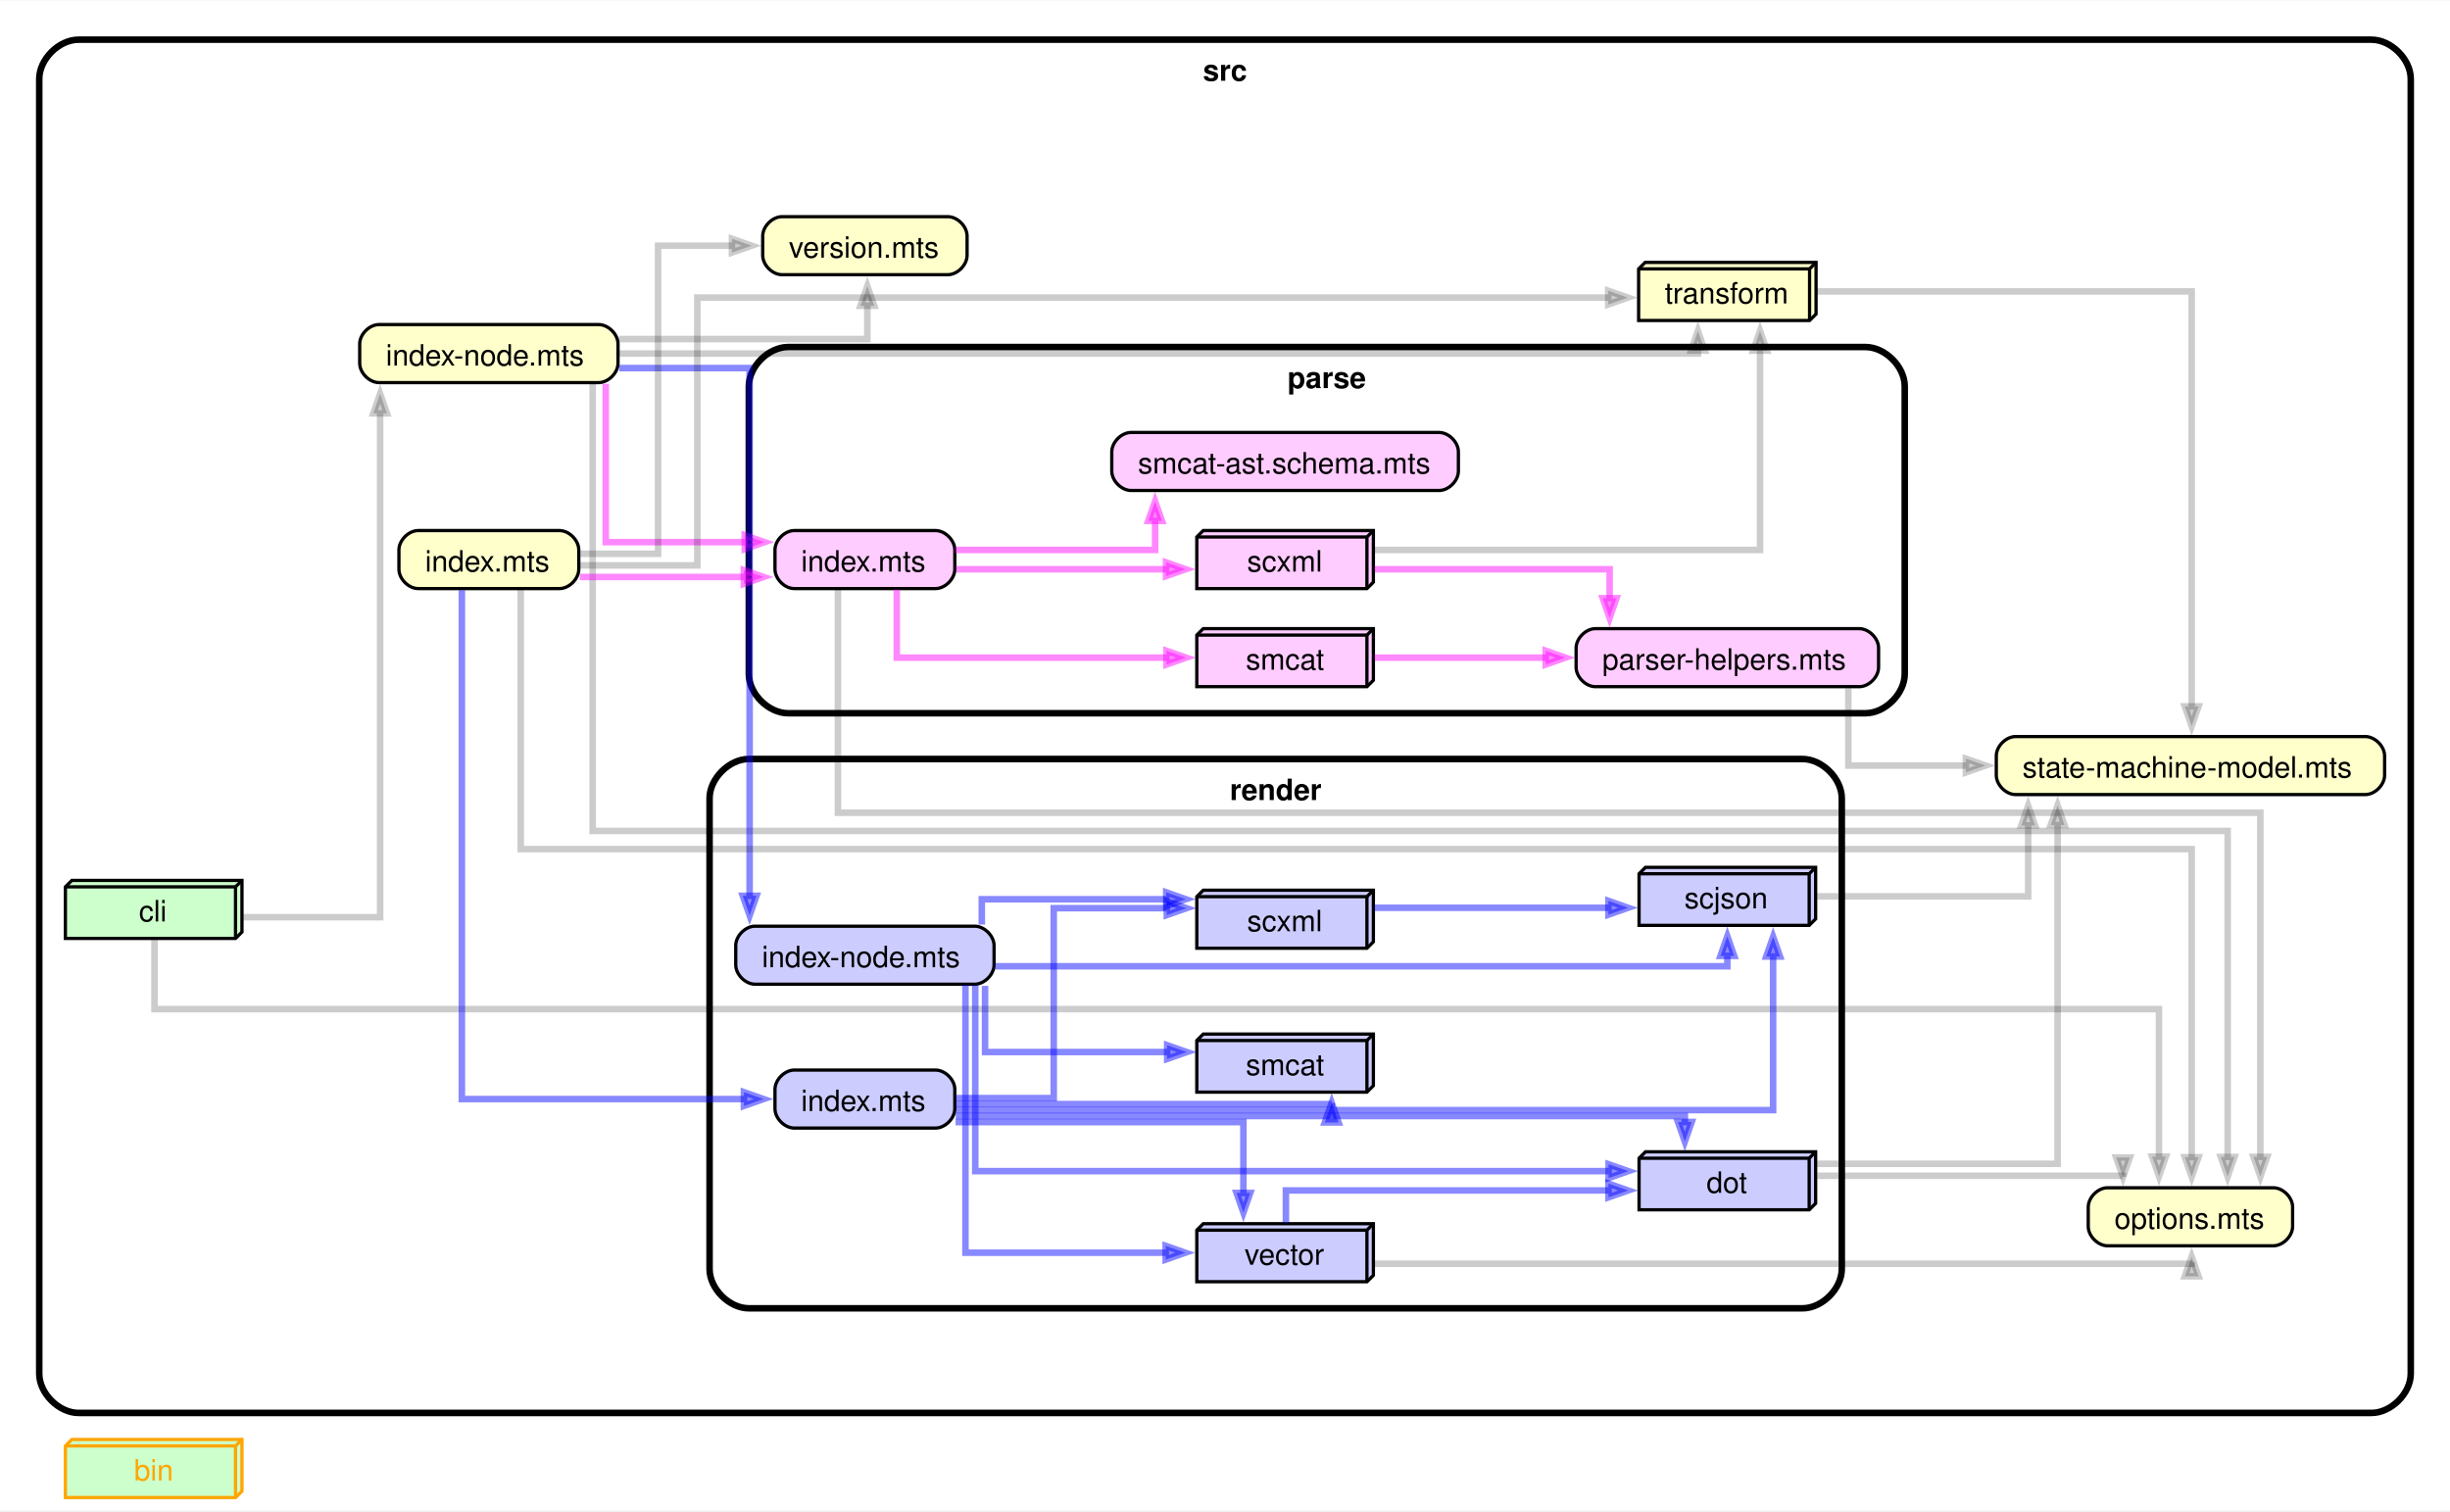
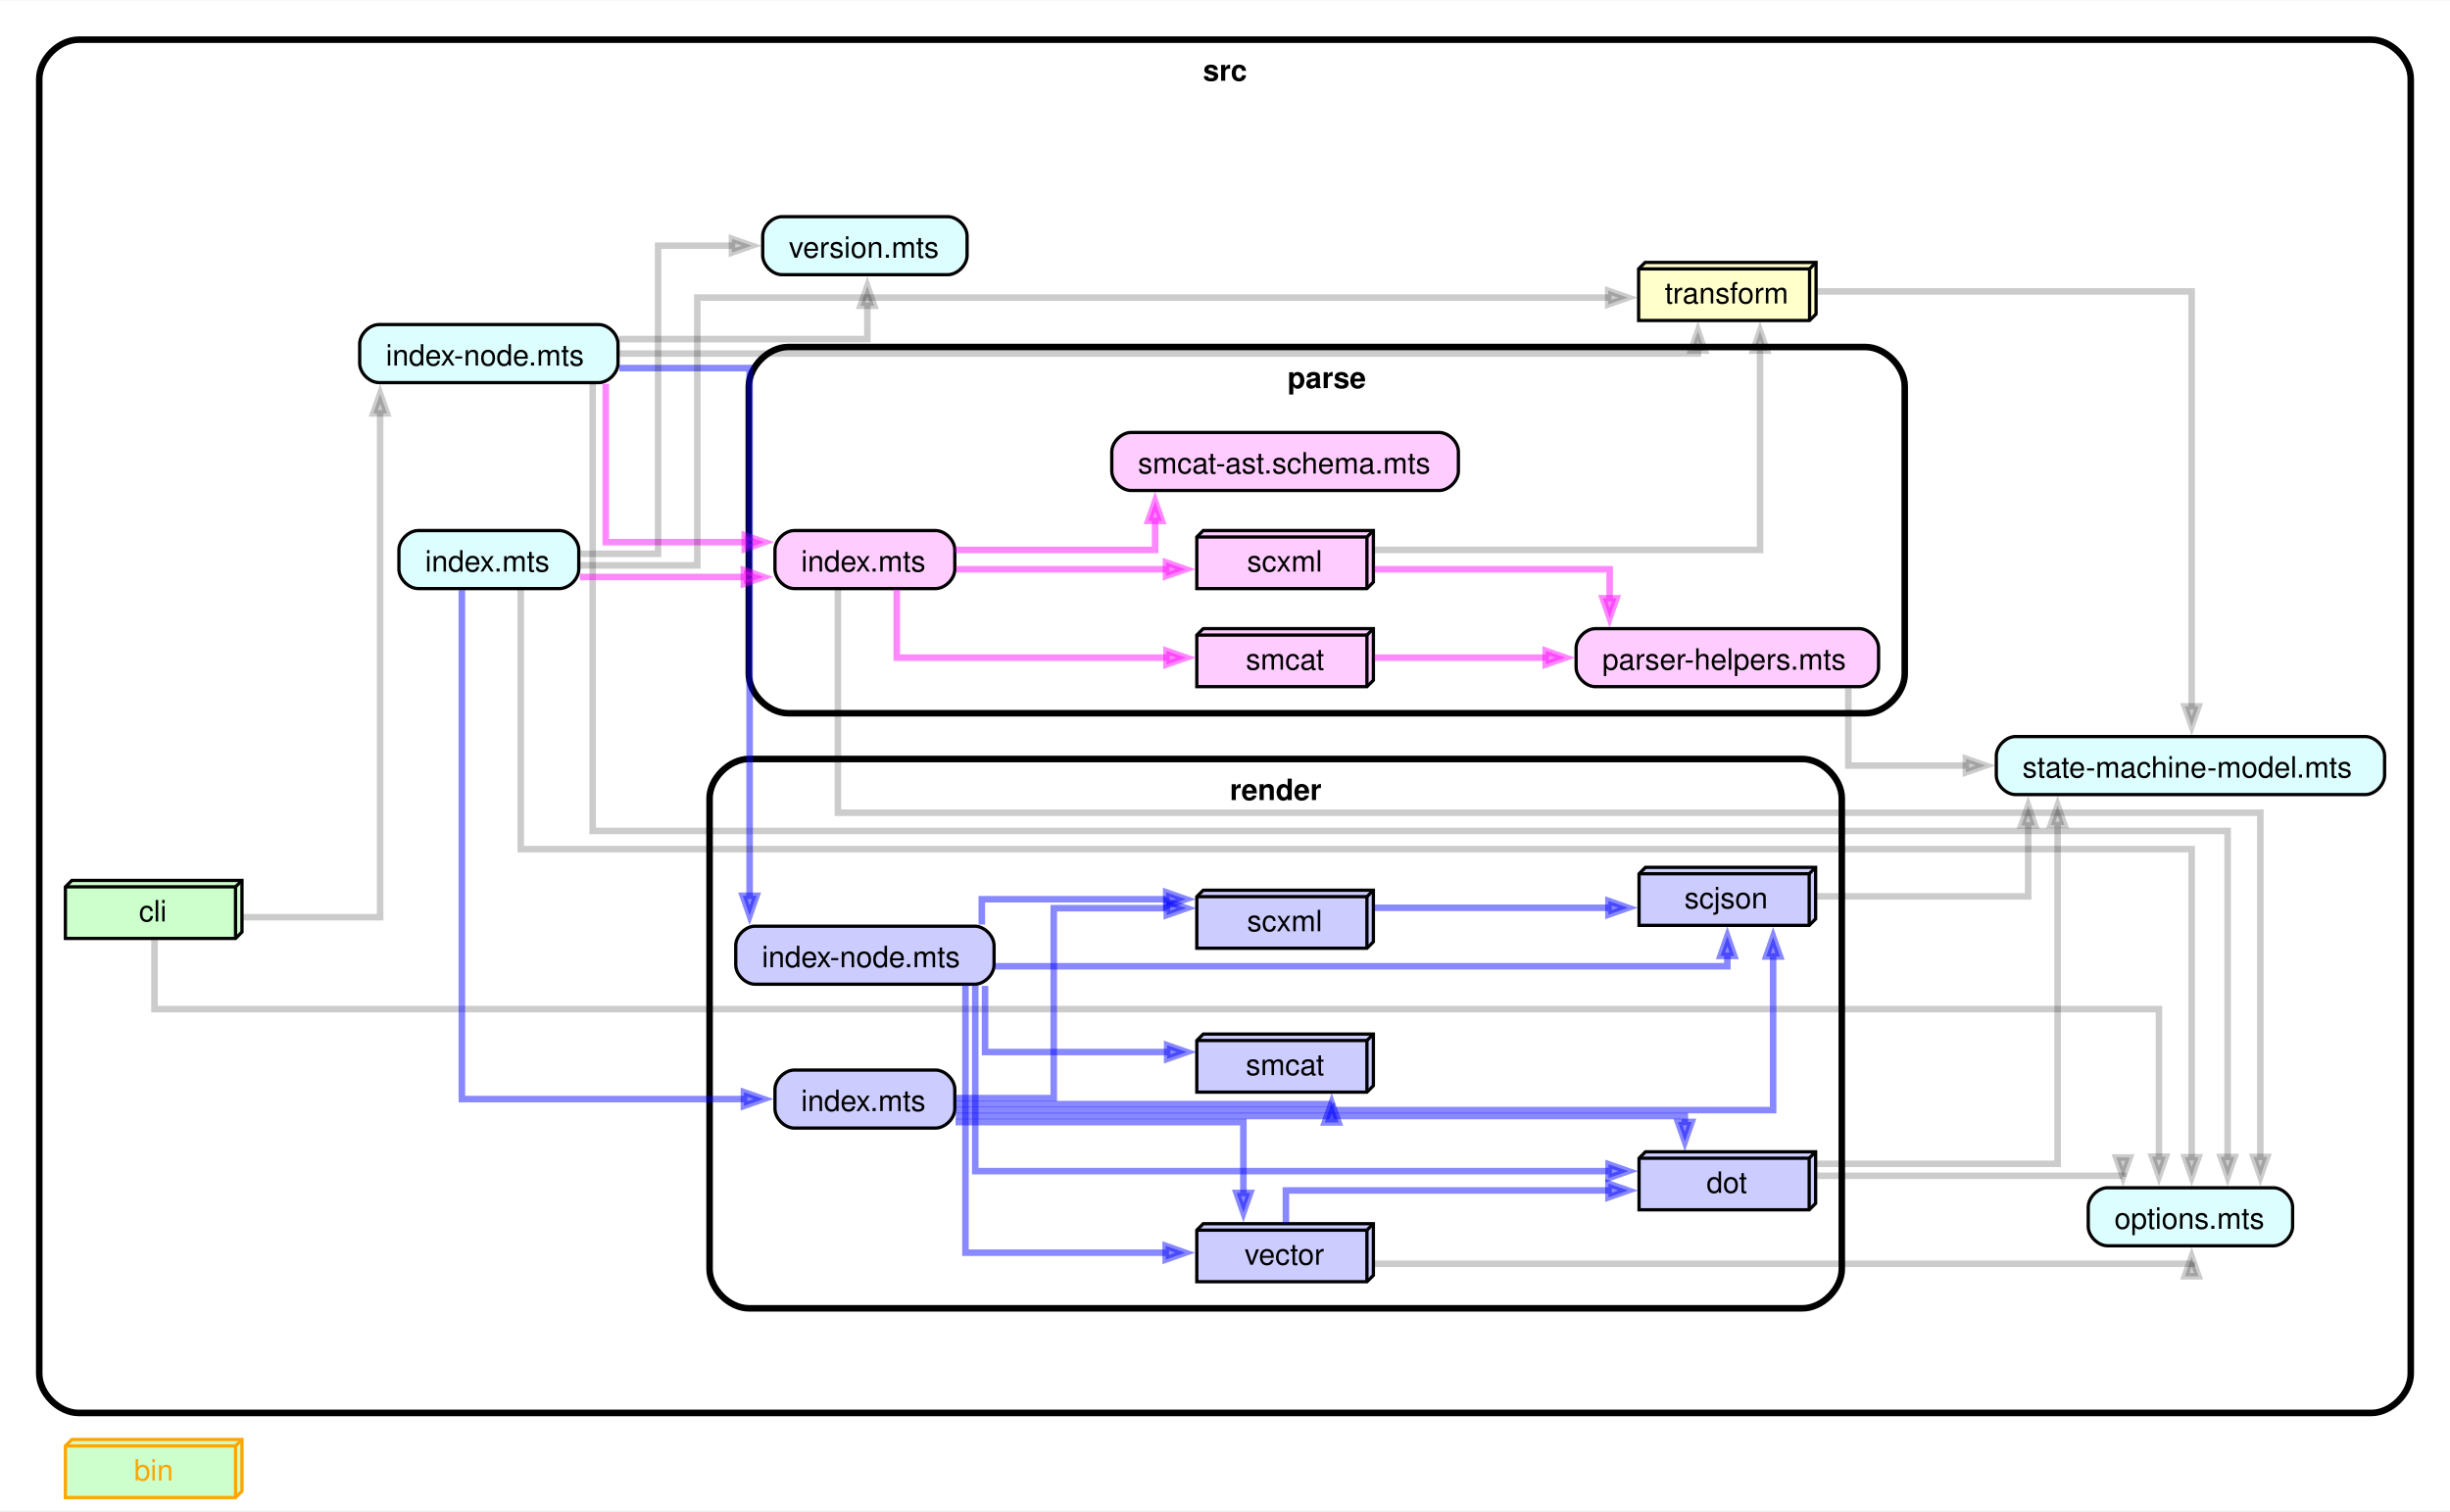
<svg xmlns="http://www.w3.org/2000/svg" xmlns:xlink="http://www.w3.org/1999/xlink" width="749pt" height="462pt" viewBox="0.00 0.00 749.25 461.88">
  <g id="graph0" class="graph" transform="scale(1 1) rotate(0) translate(4 457.88)">
    <polygon fill="white" stroke="none" points="-4,4 -4,-457.88 745.25,-457.88 745.25,4 -4,4" />
    <g id="clust1" class="cluster">
      <path fill="#ffffff" stroke="black" stroke-width="2" d="M20,-25.88C20,-25.88 721.25,-25.88 721.25,-25.88 727.25,-25.88 733.25,-31.88 733.25,-37.88 733.25,-37.88 733.25,-433.88 733.25,-433.88 733.25,-439.88 727.25,-445.88 721.25,-445.88 721.25,-445.88 20,-445.88 20,-445.88 14,-445.88 8,-439.88 8,-433.88 8,-433.88 8,-37.88 8,-37.88 8,-31.88 14,-25.88 20,-25.88" />
      <text text-anchor="middle" x="370.62" y="-433.32" font-family="Helvetica,sans-Serif" font-weight="bold" font-size="9.00">src</text>
    </g>
    <g id="clust2" class="cluster">
      <path fill="#ffffff" stroke="black" stroke-width="2" d="M237,-239.88C237,-239.88 566.5,-239.88 566.5,-239.88 572.5,-239.88 578.5,-245.88 578.5,-251.88 578.5,-251.88 578.5,-339.88 578.5,-339.88 578.5,-345.88 572.5,-351.88 566.5,-351.88 566.5,-351.88 237,-351.88 237,-351.88 231,-351.88 225,-345.88 225,-339.88 225,-339.88 225,-251.88 225,-251.88 225,-245.88 231,-239.88 237,-239.88" />
      <text text-anchor="middle" x="401.75" y="-339.32" font-family="Helvetica,sans-Serif" font-weight="bold" font-size="9.00">parse</text>
    </g>
    <g id="clust3" class="cluster">
      <path fill="#ffffff" stroke="black" stroke-width="2" d="M225,-57.88C225,-57.88 547.25,-57.88 547.25,-57.88 553.25,-57.88 559.25,-63.88 559.25,-69.88 559.25,-69.88 559.25,-213.88 559.25,-213.88 559.25,-219.88 553.25,-225.88 547.25,-225.88 547.25,-225.88 225,-225.88 225,-225.88 219,-225.88 213,-219.88 213,-213.88 213,-213.88 213,-69.88 213,-69.88 213,-63.88 219,-57.88 225,-57.88" />
      <text text-anchor="middle" x="386.12" y="-213.32" font-family="Helvetica,sans-Serif" font-weight="bold" font-size="9.00">render</text>
    </g>
    <g id="node1" class="node">
      <g id="a_node1">
        <a xlink:href="https://github.com/sverweij/state-machine-cat/blob/main/bin" xlink:title="no-orphans">
          <polygon fill="#ccffcc" stroke="orange" points="70,-17.75 17.97,-17.75 16,-15.78 16,0 68.03,0 70,-1.97 70,-17.75" />
          <polyline fill="none" stroke="orange" points="68.03,-15.78 16,-15.78" />
          <polyline fill="none" stroke="orange" points="68.03,-15.78 68.03,0" />
          <polyline fill="none" stroke="orange" points="68.03,-15.78 70,-17.75" />
          <text text-anchor="middle" x="43" y="-5.2" font-family="Helvetica,sans-Serif" font-size="9.00" fill="orange">bin</text>
        </a>
      </g>
    </g>
    <g id="node2" class="node">
      <g id="a_node2">
        <a xlink:href="https://github.com/sverweij/state-machine-cat/blob/main/src/cli" xlink:title="cli">
          <polygon fill="#ccffcc" stroke="black" points="70,-188.75 17.97,-188.75 16,-186.78 16,-171 68.03,-171 70,-172.97 70,-188.75" />
          <polyline fill="none" stroke="black" points="68.03,-186.78 16,-186.78" />
          <polyline fill="none" stroke="black" points="68.03,-186.78 68.03,-171" />
          <polyline fill="none" stroke="black" points="68.03,-186.78 70,-188.75" />
          <text text-anchor="start" x="38.5" y="-176.2" font-family="Helvetica,sans-Serif" font-size="9.00">cli</text>
        </a>
      </g>
    </g>
    <g id="node3" class="node">
      <g id="a_node3">
        <a xlink:href="https://github.com/sverweij/state-machine-cat/blob/main/src/index-node.mts" xlink:title="index-node.mts">
-           <path fill="#ffffcc" stroke="black" d="M179.08,-358.75C179.08,-358.75 111.92,-358.75 111.92,-358.75 108.96,-358.75 106,-355.79 106,-352.83 106,-352.83 106,-346.92 106,-346.92 106,-343.96 108.96,-341 111.92,-341 111.92,-341 179.08,-341 179.08,-341 182.04,-341 185,-343.96 185,-346.92 185,-346.92 185,-352.83 185,-352.83 185,-355.79 182.04,-358.75 179.08,-358.75" />
+           <path fill="#ddfeff" stroke="black" d="M179.08,-358.75C179.08,-358.75 111.92,-358.75 111.92,-358.75 108.96,-358.75 106,-355.79 106,-352.83 106,-352.83 106,-346.92 106,-346.92 106,-343.96 108.96,-341 111.92,-341 111.92,-341 179.08,-341 179.08,-341 182.04,-341 185,-343.96 185,-346.92 185,-346.92 185,-352.83 185,-352.83 185,-355.79 182.04,-358.75 179.08,-358.75" />
          <text text-anchor="start" x="114" y="-346.2" font-family="Helvetica,sans-Serif" font-size="9.00">index-node.mts</text>
        </a>
      </g>
    </g>
    <g id="edge1" class="edge">
      <path fill="none" stroke="#000000" stroke-width="2" stroke-opacity="0.2" d="M70.37,-177.5C89.73,-177.5 112.25,-177.5 112.25,-177.5 112.25,-177.5 112.25,-331.58 112.25,-331.58" />
      <polygon fill="#000000" fill-opacity="0.2" stroke="#000000" stroke-width="2" stroke-opacity="0.2" points="110.15,-331.58 112.25,-337.58 114.35,-331.58 110.15,-331.58" />
    </g>
    <g id="node4" class="node">
      <g id="a_node4">
        <a xlink:href="https://github.com/sverweij/state-machine-cat/blob/main/src/options.mts" xlink:title="options.mts">
-           <path fill="#ffffcc" stroke="black" d="M691.21,-94.75C691.21,-94.75 640.54,-94.75 640.54,-94.75 637.58,-94.75 634.62,-91.79 634.62,-88.83 634.62,-88.83 634.62,-82.92 634.62,-82.92 634.62,-79.96 637.58,-77 640.54,-77 640.54,-77 691.21,-77 691.21,-77 694.17,-77 697.12,-79.96 697.12,-82.92 697.12,-82.92 697.12,-88.83 697.12,-88.83 697.12,-91.79 694.17,-94.75 691.21,-94.75" />
+           <path fill="#ddfeff" stroke="black" d="M691.21,-94.75C691.21,-94.75 640.54,-94.75 640.54,-94.75 637.58,-94.75 634.62,-91.79 634.62,-88.83 634.62,-88.83 634.62,-82.92 634.62,-82.92 634.62,-79.96 637.58,-77 640.54,-77 640.54,-77 691.21,-77 691.21,-77 694.17,-77 697.12,-79.96 697.12,-82.92 697.12,-82.92 697.12,-88.83 697.12,-88.83 697.12,-91.79 694.17,-94.75 691.21,-94.75" />
          <text text-anchor="start" x="642.62" y="-82.2" font-family="Helvetica,sans-Serif" font-size="9.00">options.mts</text>
        </a>
      </g>
    </g>
    <g id="edge2" class="edge">
      <path fill="none" stroke="#000000" stroke-width="2" stroke-opacity="0.2" d="M43.25,-170.56C43.25,-161.59 43.25,-149.38 43.25,-149.38 43.25,-149.38 656.25,-149.38 656.25,-149.38 656.25,-149.38 656.25,-104.27 656.25,-104.27" />
      <polygon fill="#000000" fill-opacity="0.2" stroke="#000000" stroke-width="2" stroke-opacity="0.2" points="658.35,-104.27 656.25,-98.27 654.15,-104.27 658.35,-104.27" />
    </g>
    <g id="edge3" class="edge">
      <path fill="none" stroke="#000000" stroke-width="2" stroke-opacity="0.2" d="M177.25,-340.74C177.25,-308.78 177.25,-203.88 177.25,-203.88 177.25,-203.88 677.25,-203.88 677.25,-203.88 677.25,-203.88 677.25,-104.16 677.25,-104.16" />
      <polygon fill="#000000" fill-opacity="0.2" stroke="#000000" stroke-width="2" stroke-opacity="0.2" points="679.35,-104.16 677.25,-98.16 675.15,-104.16 679.35,-104.16" />
    </g>
    <g id="node5" class="node">
      <g id="a_node5">
        <a xlink:href="https://github.com/sverweij/state-machine-cat/blob/main/src/parse/index.mts" xlink:title="index.mts">
          <path fill="#ffccff" stroke="black" d="M282.08,-295.75C282.08,-295.75 238.92,-295.75 238.92,-295.75 235.96,-295.75 233,-292.79 233,-289.83 233,-289.83 233,-283.92 233,-283.92 233,-280.96 235.96,-278 238.92,-278 238.92,-278 282.08,-278 282.08,-278 285.04,-278 288,-280.96 288,-283.92 288,-283.92 288,-289.83 288,-289.83 288,-292.79 285.04,-295.75 282.08,-295.75" />
          <text text-anchor="start" x="241" y="-283.2" font-family="Helvetica,sans-Serif" font-size="9.00">index.mts</text>
        </a>
      </g>
    </g>
    <g id="edge4" class="edge">
      <path fill="none" stroke="#ff00ff" stroke-width="2" stroke-opacity="0.467" d="M181.25,-340.61C181.25,-324.31 181.25,-292.2 181.25,-292.2 181.25,-292.2 223.76,-292.2 223.76,-292.2" />
      <polygon fill="#ff00ff" fill-opacity="0.467" stroke="#ff00ff" stroke-width="2" stroke-opacity="0.467" points="223.76,-294.3 229.76,-292.2 223.76,-290.1 223.76,-294.3" />
    </g>
    <g id="node6" class="node">
      <g id="a_node6">
        <a xlink:href="https://github.com/sverweij/state-machine-cat/blob/main/src/render/index-node.mts" xlink:title="index-node.mts">
          <path fill="#ccccff" stroke="black" d="M294.08,-174.75C294.08,-174.75 226.92,-174.75 226.92,-174.75 223.96,-174.75 221,-171.79 221,-168.83 221,-168.83 221,-162.92 221,-162.92 221,-159.96 223.96,-157 226.92,-157 226.92,-157 294.08,-157 294.08,-157 297.04,-157 300,-159.96 300,-162.92 300,-162.92 300,-168.83 300,-168.83 300,-171.79 297.04,-174.75 294.08,-174.75" />
          <text text-anchor="start" x="229" y="-162.2" font-family="Helvetica,sans-Serif" font-size="9.00">index-node.mts</text>
        </a>
      </g>
    </g>
    <g id="edge5" class="edge">
      <path fill="none" stroke="#0000ff" stroke-width="2" stroke-opacity="0.467" d="M185.38,-345.44C205.31,-345.44 225.25,-345.44 225.25,-345.44 225.25,-345.44 225.25,-184.05 225.25,-184.05" />
      <polygon fill="#0000ff" fill-opacity="0.467" stroke="#0000ff" stroke-width="2" stroke-opacity="0.467" points="227.35,-184.05 225.25,-178.05 223.15,-184.05 227.35,-184.05" />
    </g>
    <g id="node7" class="node">
      <g id="a_node7">
        <a xlink:href="https://github.com/sverweij/state-machine-cat/blob/main/src/transform" xlink:title="transform">
          <polygon fill="#ffffcc" stroke="black" points="551.38,-377.75 499.1,-377.75 497.12,-375.78 497.12,-360 549.4,-360 551.38,-361.97 551.38,-377.75" />
          <polyline fill="none" stroke="black" points="549.4,-375.78 497.12,-375.78" />
          <polyline fill="none" stroke="black" points="549.4,-375.78 549.4,-360" />
          <polyline fill="none" stroke="black" points="549.4,-375.78 551.38,-377.75" />
          <text text-anchor="start" x="505.12" y="-365.2" font-family="Helvetica,sans-Serif" font-size="9.00">transform</text>
        </a>
      </g>
    </g>
    <g id="edge6" class="edge">
      <path fill="none" stroke="#000000" stroke-width="2" stroke-opacity="0.2" d="M185.42,-349.88C281.03,-349.88 515.25,-349.88 515.25,-349.88 515.25,-349.88 515.25,-350.87 515.25,-350.87" />
      <polygon fill="#000000" fill-opacity="0.2" stroke="#000000" stroke-width="2" stroke-opacity="0.2" points="513.15,-350.79 515.25,-356.79 517.35,-350.79 513.15,-350.79" />
    </g>
    <g id="node8" class="node">
      <g id="a_node8">
        <a xlink:href="https://github.com/sverweij/state-machine-cat/blob/main/src/version.mts" xlink:title="version.mts">
-           <path fill="#ffffcc" stroke="black" d="M285.83,-391.75C285.83,-391.75 235.17,-391.75 235.17,-391.75 232.21,-391.75 229.25,-388.79 229.25,-385.83 229.25,-385.83 229.25,-379.92 229.25,-379.92 229.25,-376.96 232.21,-374 235.17,-374 235.17,-374 285.83,-374 285.83,-374 288.79,-374 291.75,-376.96 291.75,-379.92 291.75,-379.92 291.75,-385.83 291.75,-385.83 291.75,-388.79 288.79,-391.75 285.83,-391.75" />
+           <path fill="#ddfeff" stroke="black" d="M285.83,-391.75C285.83,-391.75 235.17,-391.75 235.17,-391.75 232.21,-391.75 229.25,-388.79 229.25,-385.83 229.25,-385.83 229.25,-379.92 229.25,-379.92 229.25,-376.96 232.21,-374 235.17,-374 235.17,-374 285.83,-374 285.83,-374 288.79,-374 291.75,-376.96 291.75,-379.92 291.75,-379.92 291.75,-385.83 291.75,-385.83 291.75,-388.79 288.79,-391.75 285.83,-391.75" />
          <text text-anchor="start" x="237.25" y="-379.2" font-family="Helvetica,sans-Serif" font-size="9.00">version.mts</text>
        </a>
      </g>
    </g>
    <g id="edge7" class="edge">
      <path fill="none" stroke="#000000" stroke-width="2" stroke-opacity="0.2" d="M185.33,-354.31C218.82,-354.31 261.25,-354.31 261.25,-354.31 261.25,-354.31 261.25,-364.5 261.25,-364.5" />
      <polygon fill="#000000" fill-opacity="0.2" stroke="#000000" stroke-width="2" stroke-opacity="0.2" points="259.15,-364.5 261.25,-370.5 263.35,-364.5 259.15,-364.5" />
    </g>
    <g id="edge13" class="edge">
      <path fill="none" stroke="#000000" stroke-width="2" stroke-opacity="0.2" d="M252.25,-277.69C252.25,-257.18 252.25,-209.44 252.25,-209.44 252.25,-209.44 687.25,-209.44 687.25,-209.44 687.25,-209.44 687.25,-104.19 687.25,-104.19" />
      <polygon fill="#000000" fill-opacity="0.2" stroke="#000000" stroke-width="2" stroke-opacity="0.2" points="689.35,-104.19 687.25,-98.19 685.15,-104.19 689.35,-104.19" />
    </g>
    <g id="node11" class="node">
      <g id="a_node11">
        <a xlink:href="https://github.com/sverweij/state-machine-cat/blob/main/src/parse/scxml" xlink:title="scxml">
          <polygon fill="#ffccff" stroke="black" points="416,-295.75 363.97,-295.75 362,-293.78 362,-278 414.03,-278 416,-279.97 416,-295.75" />
          <polyline fill="none" stroke="black" points="414.03,-293.78 362,-293.78" />
          <polyline fill="none" stroke="black" points="414.03,-293.78 414.03,-278" />
          <polyline fill="none" stroke="black" points="414.03,-293.78 416,-295.75" />
          <text text-anchor="start" x="377.38" y="-283.2" font-family="Helvetica,sans-Serif" font-size="9.00">scxml</text>
        </a>
      </g>
    </g>
    <g id="edge14" class="edge">
      <path fill="none" stroke="#ff00ff" stroke-width="2" stroke-opacity="0.467" d="M288.38,-283.92C288.38,-283.92 352.59,-283.92 352.59,-283.92" />
      <polygon fill="#ff00ff" fill-opacity="0.467" stroke="#ff00ff" stroke-width="2" stroke-opacity="0.467" points="352.59,-286.02 358.59,-283.92 352.59,-281.82 352.59,-286.02" />
    </g>
    <g id="node12" class="node">
      <g id="a_node12">
        <a xlink:href="https://github.com/sverweij/state-machine-cat/blob/main/src/parse/smcat-ast.schema.mts" xlink:title="smcat-ast.schema.mts">
          <path fill="#ffccff" stroke="black" d="M436.08,-325.75C436.08,-325.75 341.92,-325.75 341.92,-325.75 338.96,-325.75 336,-322.79 336,-319.83 336,-319.83 336,-313.92 336,-313.92 336,-310.96 338.96,-308 341.92,-308 341.92,-308 436.08,-308 436.08,-308 439.04,-308 442,-310.96 442,-313.92 442,-313.92 442,-319.83 442,-319.83 442,-322.79 439.04,-325.75 436.08,-325.75" />
          <text text-anchor="start" x="344" y="-313.2" font-family="Helvetica,sans-Serif" font-size="9.00">smcat-ast.schema.mts</text>
        </a>
      </g>
    </g>
    <g id="edge15" class="edge">
      <path fill="none" stroke="#ff00ff" stroke-width="2" stroke-opacity="0.467" d="M288.09,-289.83C314.15,-289.83 349.25,-289.83 349.25,-289.83 349.25,-289.83 349.25,-298.69 349.25,-298.69" />
      <polygon fill="#ff00ff" fill-opacity="0.467" stroke="#ff00ff" stroke-width="2" stroke-opacity="0.467" points="347.15,-298.69 349.25,-304.69 351.35,-298.69 347.15,-298.69" />
    </g>
    <g id="node13" class="node">
      <g id="a_node13">
        <a xlink:href="https://github.com/sverweij/state-machine-cat/blob/main/src/parse/smcat" xlink:title="smcat">
          <polygon fill="#ffccff" stroke="black" points="416,-265.75 363.97,-265.75 362,-263.78 362,-248 414.03,-248 416,-249.97 416,-265.75" />
          <polyline fill="none" stroke="black" points="414.03,-263.78 362,-263.78" />
          <polyline fill="none" stroke="black" points="414.03,-263.78 414.03,-248" />
          <polyline fill="none" stroke="black" points="414.03,-263.78 416,-265.75" />
          <text text-anchor="start" x="377" y="-253.2" font-family="Helvetica,sans-Serif" font-size="9.00">smcat</text>
        </a>
      </g>
    </g>
    <g id="edge16" class="edge">
      <path fill="none" stroke="#ff00ff" stroke-width="2" stroke-opacity="0.467" d="M270.25,-277.71C270.25,-268.89 270.25,-256.88 270.25,-256.88 270.25,-256.88 352.73,-256.88 352.73,-256.88" />
      <polygon fill="#ff00ff" fill-opacity="0.467" stroke="#ff00ff" stroke-width="2" stroke-opacity="0.467" points="352.73,-258.98 358.73,-256.88 352.73,-254.78 352.73,-258.98" />
    </g>
    <g id="node16" class="node">
      <g id="a_node16">
        <a xlink:href="https://github.com/sverweij/state-machine-cat/blob/main/src/render/dot" xlink:title="dot">
          <polygon fill="#ccccff" stroke="black" points="551.25,-105.75 499.22,-105.75 497.25,-103.78 497.25,-88 549.28,-88 551.25,-89.97 551.25,-105.75" />
          <polyline fill="none" stroke="black" points="549.28,-103.78 497.25,-103.78" />
          <polyline fill="none" stroke="black" points="549.28,-103.78 549.28,-88" />
          <polyline fill="none" stroke="black" points="549.28,-103.78 551.25,-105.75" />
          <text text-anchor="start" x="517.88" y="-93.2" font-family="Helvetica,sans-Serif" font-size="9.00">dot</text>
        </a>
      </g>
    </g>
    <g id="edge23" class="edge">
      <path fill="none" stroke="#0000ff" stroke-width="2" stroke-opacity="0.467" d="M294.25,-156.69C294.25,-138.55 294.25,-99.83 294.25,-99.83 294.25,-99.83 487.94,-99.83 487.94,-99.83" />
      <polygon fill="#0000ff" fill-opacity="0.467" stroke="#0000ff" stroke-width="2" stroke-opacity="0.467" points="487.94,-101.93 493.94,-99.83 487.94,-97.73 487.94,-101.93" />
    </g>
    <g id="node17" class="node">
      <g id="a_node17">
        <a xlink:href="https://github.com/sverweij/state-machine-cat/blob/main/src/render/scjson" xlink:title="scjson">
          <polygon fill="#ccccff" stroke="black" points="551.25,-192.75 499.22,-192.75 497.25,-190.78 497.25,-175 549.28,-175 551.25,-176.97 551.25,-192.75" />
          <polyline fill="none" stroke="black" points="549.28,-190.78 497.25,-190.78" />
          <polyline fill="none" stroke="black" points="549.28,-190.78 549.28,-175" />
          <polyline fill="none" stroke="black" points="549.28,-190.78 551.25,-192.75" />
          <text text-anchor="start" x="511.12" y="-180.2" font-family="Helvetica,sans-Serif" font-size="9.00">scjson</text>
        </a>
      </g>
    </g>
    <g id="edge24" class="edge">
      <path fill="none" stroke="#0000ff" stroke-width="2" stroke-opacity="0.467" d="M300.27,-162.5C373.95,-162.5 524.25,-162.5 524.25,-162.5 524.25,-162.5 524.25,-165.66 524.25,-165.66" />
      <polygon fill="#0000ff" fill-opacity="0.467" stroke="#0000ff" stroke-width="2" stroke-opacity="0.467" points="522.15,-165.66 524.25,-171.66 526.35,-165.66 522.15,-165.66" />
    </g>
    <g id="node18" class="node">
      <g id="a_node18">
        <a xlink:href="https://github.com/sverweij/state-machine-cat/blob/main/src/render/scxml" xlink:title="scxml">
          <polygon fill="#ccccff" stroke="black" points="416,-185.75 363.97,-185.75 362,-183.78 362,-168 414.03,-168 416,-169.97 416,-185.75" />
          <polyline fill="none" stroke="black" points="414.03,-183.78 362,-183.78" />
          <polyline fill="none" stroke="black" points="414.03,-183.78 414.03,-168" />
          <polyline fill="none" stroke="black" points="414.03,-183.78 416,-185.75" />
          <text text-anchor="start" x="377.38" y="-173.2" font-family="Helvetica,sans-Serif" font-size="9.00">scxml</text>
        </a>
      </g>
    </g>
    <g id="edge25" class="edge">
      <path fill="none" stroke="#0000ff" stroke-width="2" stroke-opacity="0.467" d="M296.25,-175.24C296.25,-179.24 296.25,-183 296.25,-183 296.25,-183 352.65,-183 352.65,-183" />
      <polygon fill="#0000ff" fill-opacity="0.467" stroke="#0000ff" stroke-width="2" stroke-opacity="0.467" points="352.65,-185.1 358.65,-183 352.65,-180.9 352.65,-185.1" />
    </g>
    <g id="node19" class="node">
      <g id="a_node19">
        <a xlink:href="https://github.com/sverweij/state-machine-cat/blob/main/src/render/smcat" xlink:title="smcat">
          <polygon fill="#ccccff" stroke="black" points="416,-141.75 363.97,-141.75 362,-139.78 362,-124 414.03,-124 416,-125.97 416,-141.75" />
          <polyline fill="none" stroke="black" points="414.03,-139.78 362,-139.78" />
          <polyline fill="none" stroke="black" points="414.03,-139.78 414.03,-124" />
          <polyline fill="none" stroke="black" points="414.03,-139.78 416,-141.75" />
          <text text-anchor="start" x="377" y="-129.2" font-family="Helvetica,sans-Serif" font-size="9.00">smcat</text>
        </a>
      </g>
    </g>
    <g id="edge26" class="edge">
      <path fill="none" stroke="#0000ff" stroke-width="2" stroke-opacity="0.467" d="M297.25,-156.5C297.25,-147.82 297.25,-136.25 297.25,-136.25 297.25,-136.25 352.94,-136.25 352.94,-136.25" />
      <polygon fill="#0000ff" fill-opacity="0.467" stroke="#0000ff" stroke-width="2" stroke-opacity="0.467" points="352.94,-138.35 358.94,-136.25 352.94,-134.15 352.94,-138.35" />
    </g>
    <g id="node20" class="node">
      <g id="a_node20">
        <a xlink:href="https://github.com/sverweij/state-machine-cat/blob/main/src/render/vector" xlink:title="vector">
          <polygon fill="#ccccff" stroke="black" points="416,-83.75 363.97,-83.75 362,-81.78 362,-66 414.03,-66 416,-67.97 416,-83.75" />
          <polyline fill="none" stroke="black" points="414.03,-81.78 362,-81.78" />
          <polyline fill="none" stroke="black" points="414.03,-81.78 414.03,-66" />
          <polyline fill="none" stroke="black" points="414.03,-81.78 416,-83.75" />
          <text text-anchor="start" x="376.62" y="-71.2" font-family="Helvetica,sans-Serif" font-size="9.00">vector</text>
        </a>
      </g>
    </g>
    <g id="edge27" class="edge">
      <path fill="none" stroke="#0000ff" stroke-width="2" stroke-opacity="0.467" d="M291.25,-156.82C291.25,-133.8 291.25,-74.88 291.25,-74.88 291.25,-74.88 352.48,-74.88 352.48,-74.88" />
      <polygon fill="#0000ff" fill-opacity="0.467" stroke="#0000ff" stroke-width="2" stroke-opacity="0.467" points="352.48,-76.98 358.48,-74.88 352.48,-72.78 352.48,-76.98" />
    </g>
    <g id="node15" class="node">
      <g id="a_node15">
        <a xlink:href="https://github.com/sverweij/state-machine-cat/blob/main/src/state-machine-model.mts" xlink:title="state-machine-model.mts">
-           <path fill="#ffffcc" stroke="black" d="M719.33,-232.75C719.33,-232.75 612.42,-232.75 612.42,-232.75 609.46,-232.75 606.5,-229.79 606.5,-226.83 606.5,-226.83 606.5,-220.92 606.5,-220.92 606.5,-217.96 609.46,-215 612.42,-215 612.42,-215 719.33,-215 719.33,-215 722.29,-215 725.25,-217.96 725.25,-220.92 725.25,-220.92 725.25,-226.83 725.25,-226.83 725.25,-229.79 722.29,-232.75 719.33,-232.75" />
+           <path fill="#ddfeff" stroke="black" d="M719.33,-232.75C719.33,-232.75 612.42,-232.75 612.42,-232.75 609.46,-232.75 606.5,-229.79 606.5,-226.83 606.5,-226.83 606.5,-220.92 606.5,-220.92 606.5,-217.96 609.46,-215 612.42,-215 612.42,-215 719.33,-215 719.33,-215 722.29,-215 725.25,-217.96 725.25,-220.92 725.25,-220.92 725.25,-226.83 725.25,-226.83 725.25,-229.79 722.29,-232.75 719.33,-232.75" />
          <text text-anchor="start" x="614.5" y="-220.2" font-family="Helvetica,sans-Serif" font-size="9.00">state-machine-model.mts</text>
        </a>
      </g>
    </g>
    <g id="edge37" class="edge">
      <path fill="none" stroke="#000000" stroke-width="2" stroke-opacity="0.2" d="M551.63,-368.88C592.89,-368.88 666.25,-368.88 666.25,-368.88 666.25,-368.88 666.25,-241.97 666.25,-241.97" />
      <polygon fill="#000000" fill-opacity="0.2" stroke="#000000" stroke-width="2" stroke-opacity="0.2" points="668.35,-241.97 666.25,-235.97 664.15,-241.97 668.35,-241.97" />
    </g>
    <g id="node9" class="node">
      <g id="a_node9">
        <a xlink:href="https://github.com/sverweij/state-machine-cat/blob/main/src/index.mts" xlink:title="index.mts">
-           <path fill="#ffffcc" stroke="black" d="M167.08,-295.75C167.08,-295.75 123.92,-295.75 123.92,-295.75 120.96,-295.75 118,-292.79 118,-289.83 118,-289.83 118,-283.92 118,-283.92 118,-280.96 120.96,-278 123.92,-278 123.92,-278 167.08,-278 167.08,-278 170.04,-278 173,-280.96 173,-283.92 173,-283.92 173,-289.83 173,-289.83 173,-292.79 170.04,-295.75 167.08,-295.75" />
+           <path fill="#ddfeff" stroke="black" d="M167.08,-295.75C167.08,-295.75 123.92,-295.75 123.92,-295.75 120.96,-295.75 118,-292.79 118,-289.83 118,-289.83 118,-283.92 118,-283.92 118,-280.96 120.96,-278 123.92,-278 123.92,-278 167.08,-278 167.08,-278 170.04,-278 173,-280.96 173,-283.92 173,-283.92 173,-289.83 173,-289.83 173,-292.79 170.04,-295.75 167.08,-295.75" />
          <text text-anchor="start" x="126" y="-283.2" font-family="Helvetica,sans-Serif" font-size="9.00">index.mts</text>
        </a>
      </g>
    </g>
    <g id="edge8" class="edge">
      <path fill="none" stroke="#000000" stroke-width="2" stroke-opacity="0.2" d="M155.25,-277.73C155.25,-255.1 155.25,-198.31 155.25,-198.31 155.25,-198.31 666.25,-198.31 666.25,-198.31 666.25,-198.31 666.25,-104.1 666.25,-104.1" />
      <polygon fill="#000000" fill-opacity="0.2" stroke="#000000" stroke-width="2" stroke-opacity="0.2" points="668.35,-104.1 666.25,-98.1 664.15,-104.1 668.35,-104.1" />
    </g>
    <g id="edge9" class="edge">
      <path fill="none" stroke="#ff00ff" stroke-width="2" stroke-opacity="0.467" d="M173.34,-281.55C173.34,-281.55 223.49,-281.55 223.49,-281.55" />
      <polygon fill="#ff00ff" fill-opacity="0.467" stroke="#ff00ff" stroke-width="2" stroke-opacity="0.467" points="223.49,-283.65 229.49,-281.55 223.49,-279.45 223.49,-283.65" />
    </g>
    <g id="edge11" class="edge">
      <path fill="none" stroke="#000000" stroke-width="2" stroke-opacity="0.2" d="M173.28,-285.1C190.46,-285.1 209.25,-285.1 209.25,-285.1 209.25,-285.1 209.25,-367 209.25,-367 209.25,-367 487.82,-367 487.82,-367" />
      <polygon fill="#000000" fill-opacity="0.2" stroke="#000000" stroke-width="2" stroke-opacity="0.2" points="487.82,-369.1 493.82,-367 487.82,-364.9 487.82,-369.1" />
    </g>
    <g id="edge12" class="edge">
      <path fill="none" stroke="#000000" stroke-width="2" stroke-opacity="0.2" d="M173.5,-288.65C185.69,-288.65 197.25,-288.65 197.25,-288.65 197.25,-288.65 197.25,-382.88 197.25,-382.88 197.25,-382.88 219.85,-382.88 219.85,-382.88" />
      <polygon fill="#000000" fill-opacity="0.2" stroke="#000000" stroke-width="2" stroke-opacity="0.2" points="219.85,-384.98 225.85,-382.88 219.85,-380.78 219.85,-384.98" />
    </g>
    <g id="node10" class="node">
      <g id="a_node10">
        <a xlink:href="https://github.com/sverweij/state-machine-cat/blob/main/src/render/index.mts" xlink:title="index.mts">
          <path fill="#ccccff" stroke="black" d="M282.08,-130.75C282.08,-130.75 238.92,-130.75 238.92,-130.75 235.96,-130.75 233,-127.79 233,-124.83 233,-124.83 233,-118.92 233,-118.92 233,-115.96 235.96,-113 238.92,-113 238.92,-113 282.08,-113 282.08,-113 285.04,-113 288,-115.96 288,-118.92 288,-118.92 288,-124.83 288,-124.83 288,-127.79 285.04,-130.75 282.08,-130.75" />
          <text text-anchor="start" x="241" y="-118.2" font-family="Helvetica,sans-Serif" font-size="9.00">index.mts</text>
        </a>
      </g>
    </g>
    <g id="edge10" class="edge">
      <path fill="none" stroke="#0000ff" stroke-width="2" stroke-opacity="0.467" d="M137.25,-277.53C137.25,-242.63 137.25,-121.88 137.25,-121.88 137.25,-121.88 223.51,-121.88 223.51,-121.88" />
      <polygon fill="#0000ff" fill-opacity="0.467" stroke="#0000ff" stroke-width="2" stroke-opacity="0.467" points="223.51,-123.98 229.51,-121.88 223.51,-119.78 223.51,-123.98" />
    </g>
    <g id="edge28" class="edge">
      <path fill="none" stroke="#0000ff" stroke-width="2" stroke-opacity="0.467" d="M288.29,-116.67C353.58,-116.67 511.25,-116.67 511.25,-116.67 511.25,-116.67 511.25,-114.87 511.25,-114.87" />
      <polygon fill="#0000ff" fill-opacity="0.467" stroke="#0000ff" stroke-width="2" stroke-opacity="0.467" points="513.35,-114.87 511.25,-108.87 509.15,-114.87 513.35,-114.87" />
    </g>
    <g id="edge29" class="edge">
      <path fill="none" stroke="#0000ff" stroke-width="2" stroke-opacity="0.467" d="M288.4,-118.5C358.84,-118.5 538.25,-118.5 538.25,-118.5 538.25,-118.5 538.25,-165.48 538.25,-165.48" />
      <polygon fill="#0000ff" fill-opacity="0.467" stroke="#0000ff" stroke-width="2" stroke-opacity="0.467" points="536.15,-165.48 538.25,-171.48 540.35,-165.48 536.15,-165.48" />
    </g>
    <g id="edge30" class="edge">
      <path fill="none" stroke="#0000ff" stroke-width="2" stroke-opacity="0.467" d="M288.36,-122.17C303.13,-122.17 318.25,-122.17 318.25,-122.17 318.25,-122.17 318.25,-180.25 318.25,-180.25 318.25,-180.25 352.82,-180.25 352.82,-180.25" />
      <polygon fill="#0000ff" fill-opacity="0.467" stroke="#0000ff" stroke-width="2" stroke-opacity="0.467" points="352.82,-182.35 358.82,-180.25 352.82,-178.15 352.82,-182.35" />
    </g>
    <g id="edge31" class="edge">
      <path fill="none" stroke="#0000ff" stroke-width="2" stroke-opacity="0.467" d="M288.36,-120.33C329.91,-120.33 403.25,-120.33 403.25,-120.33 403.25,-120.33 403.25,-120.68 403.25,-120.68" />
      <polygon fill="#0000ff" fill-opacity="0.467" stroke="#0000ff" stroke-width="2" stroke-opacity="0.467" points="401.15,-114.73 403.25,-120.73 405.35,-114.73 401.15,-114.73" />
    </g>
    <g id="edge32" class="edge">
      <path fill="none" stroke="#0000ff" stroke-width="2" stroke-opacity="0.467" d="M288.23,-114.83C322.47,-114.83 376.25,-114.83 376.25,-114.83 376.25,-114.83 376.25,-93.17 376.25,-93.17" />
      <polygon fill="#0000ff" fill-opacity="0.467" stroke="#0000ff" stroke-width="2" stroke-opacity="0.467" points="378.35,-93.17 376.25,-87.17 374.15,-93.17 378.35,-93.17" />
    </g>
    <g id="edge18" class="edge">
      <path fill="none" stroke="#000000" stroke-width="2" stroke-opacity="0.2" d="M416.32,-289.83C458.4,-289.83 534.25,-289.83 534.25,-289.83 534.25,-289.83 534.25,-350.78 534.25,-350.78" />
      <polygon fill="#000000" fill-opacity="0.2" stroke="#000000" stroke-width="2" stroke-opacity="0.2" points="532.15,-350.78 534.25,-356.78 536.35,-350.78 532.15,-350.78" />
    </g>
    <g id="node14" class="node">
      <g id="a_node14">
        <a xlink:href="https://github.com/sverweij/state-machine-cat/blob/main/src/parse/parser-helpers.mts" xlink:title="parser-helpers.mts">
          <path fill="#ffccff" stroke="black" d="M564.58,-265.75C564.58,-265.75 483.92,-265.75 483.92,-265.75 480.96,-265.75 478,-262.79 478,-259.83 478,-259.83 478,-253.92 478,-253.92 478,-250.96 480.96,-248 483.92,-248 483.92,-248 564.58,-248 564.58,-248 567.54,-248 570.5,-250.96 570.5,-253.92 570.5,-253.92 570.5,-259.83 570.5,-259.83 570.5,-262.79 567.54,-265.75 564.58,-265.75" />
          <text text-anchor="start" x="486" y="-253.2" font-family="Helvetica,sans-Serif" font-size="9.00">parser-helpers.mts</text>
        </a>
      </g>
    </g>
    <g id="edge19" class="edge">
      <path fill="none" stroke="#ff00ff" stroke-width="2" stroke-opacity="0.467" d="M416.38,-283.92C445.76,-283.92 488.25,-283.92 488.25,-283.92 488.25,-283.92 488.25,-275.06 488.25,-275.06" />
      <polygon fill="#ff00ff" fill-opacity="0.467" stroke="#ff00ff" stroke-width="2" stroke-opacity="0.467" points="490.35,-275.06 488.25,-269.06 486.15,-275.06 490.35,-275.06" />
    </g>
    <g id="edge20" class="edge">
      <path fill="none" stroke="#ff00ff" stroke-width="2" stroke-opacity="0.467" d="M416.37,-256.88C416.37,-256.88 468.71,-256.88 468.71,-256.88" />
      <polygon fill="#ff00ff" fill-opacity="0.467" stroke="#ff00ff" stroke-width="2" stroke-opacity="0.467" points="468.71,-258.98 474.71,-256.88 468.71,-254.78 468.71,-258.98" />
    </g>
    <g id="edge17" class="edge">
      <path fill="none" stroke="#000000" stroke-width="2" stroke-opacity="0.2" d="M561.25,-247.51C561.25,-237.75 561.25,-223.88 561.25,-223.88 561.25,-223.88 597.2,-223.88 597.2,-223.88" />
      <polygon fill="#000000" fill-opacity="0.2" stroke="#000000" stroke-width="2" stroke-opacity="0.2" points="597.2,-225.98 603.2,-223.88 597.2,-221.78 597.2,-225.98" />
    </g>
    <g id="edge21" class="edge">
      <path fill="none" stroke="#000000" stroke-width="2" stroke-opacity="0.2" d="M551.71,-98.42C587.41,-98.42 645.25,-98.42 645.25,-98.42 645.25,-98.42 645.25,-98.07 645.25,-98.07" />
      <polygon fill="#000000" fill-opacity="0.2" stroke="#000000" stroke-width="2" stroke-opacity="0.2" points="647.35,-104.02 645.25,-98.02 643.15,-104.02 647.35,-104.02" />
    </g>
    <g id="edge22" class="edge">
      <path fill="none" stroke="#000000" stroke-width="2" stroke-opacity="0.2" d="M551.58,-102.08C581.49,-102.08 625.25,-102.08 625.25,-102.08 625.25,-102.08 625.25,-205.69 625.25,-205.69" />
      <polygon fill="#000000" fill-opacity="0.2" stroke="#000000" stroke-width="2" stroke-opacity="0.2" points="623.15,-205.69 625.25,-211.69 627.35,-205.69 623.15,-205.69" />
    </g>
    <g id="edge33" class="edge">
      <path fill="none" stroke="#000000" stroke-width="2" stroke-opacity="0.2" d="M551.36,-183.88C578.49,-183.88 616.25,-183.88 616.25,-183.88 616.25,-183.88 616.25,-205.57 616.25,-205.57" />
      <polygon fill="#000000" fill-opacity="0.2" stroke="#000000" stroke-width="2" stroke-opacity="0.2" points="614.15,-205.57 616.25,-211.57 618.35,-205.57 614.15,-205.57" />
    </g>
    <g id="edge34" class="edge">
      <path fill="none" stroke="#0000ff" stroke-width="2" stroke-opacity="0.467" d="M416.37,-180.38C416.37,-180.38 487.89,-180.38 487.89,-180.38" />
      <polygon fill="#0000ff" fill-opacity="0.467" stroke="#0000ff" stroke-width="2" stroke-opacity="0.467" points="487.89,-182.48 493.89,-180.38 487.89,-178.28 487.89,-182.48" />
    </g>
    <g id="edge35" class="edge">
      <path fill="none" stroke="#000000" stroke-width="2" stroke-opacity="0.2" d="M416.34,-71.5C486.29,-71.5 666.25,-71.5 666.25,-71.5 666.25,-71.5 666.25,-72.02 666.25,-72.02" />
      <polygon fill="#000000" fill-opacity="0.2" stroke="#000000" stroke-width="2" stroke-opacity="0.2" points="664.15,-67.66 666.25,-73.66 668.35,-67.66 664.15,-67.66" />
    </g>
    <g id="edge36" class="edge">
      <path fill="none" stroke="#0000ff" stroke-width="2" stroke-opacity="0.467" d="M389.25,-83.95C389.25,-88.85 389.25,-93.92 389.25,-93.92 389.25,-93.92 487.9,-93.92 487.9,-93.92" />
      <polygon fill="#0000ff" fill-opacity="0.467" stroke="#0000ff" stroke-width="2" stroke-opacity="0.467" points="487.9,-96.02 493.9,-93.92 487.9,-91.82 487.9,-96.02" />
    </g>
  </g>
</svg>
